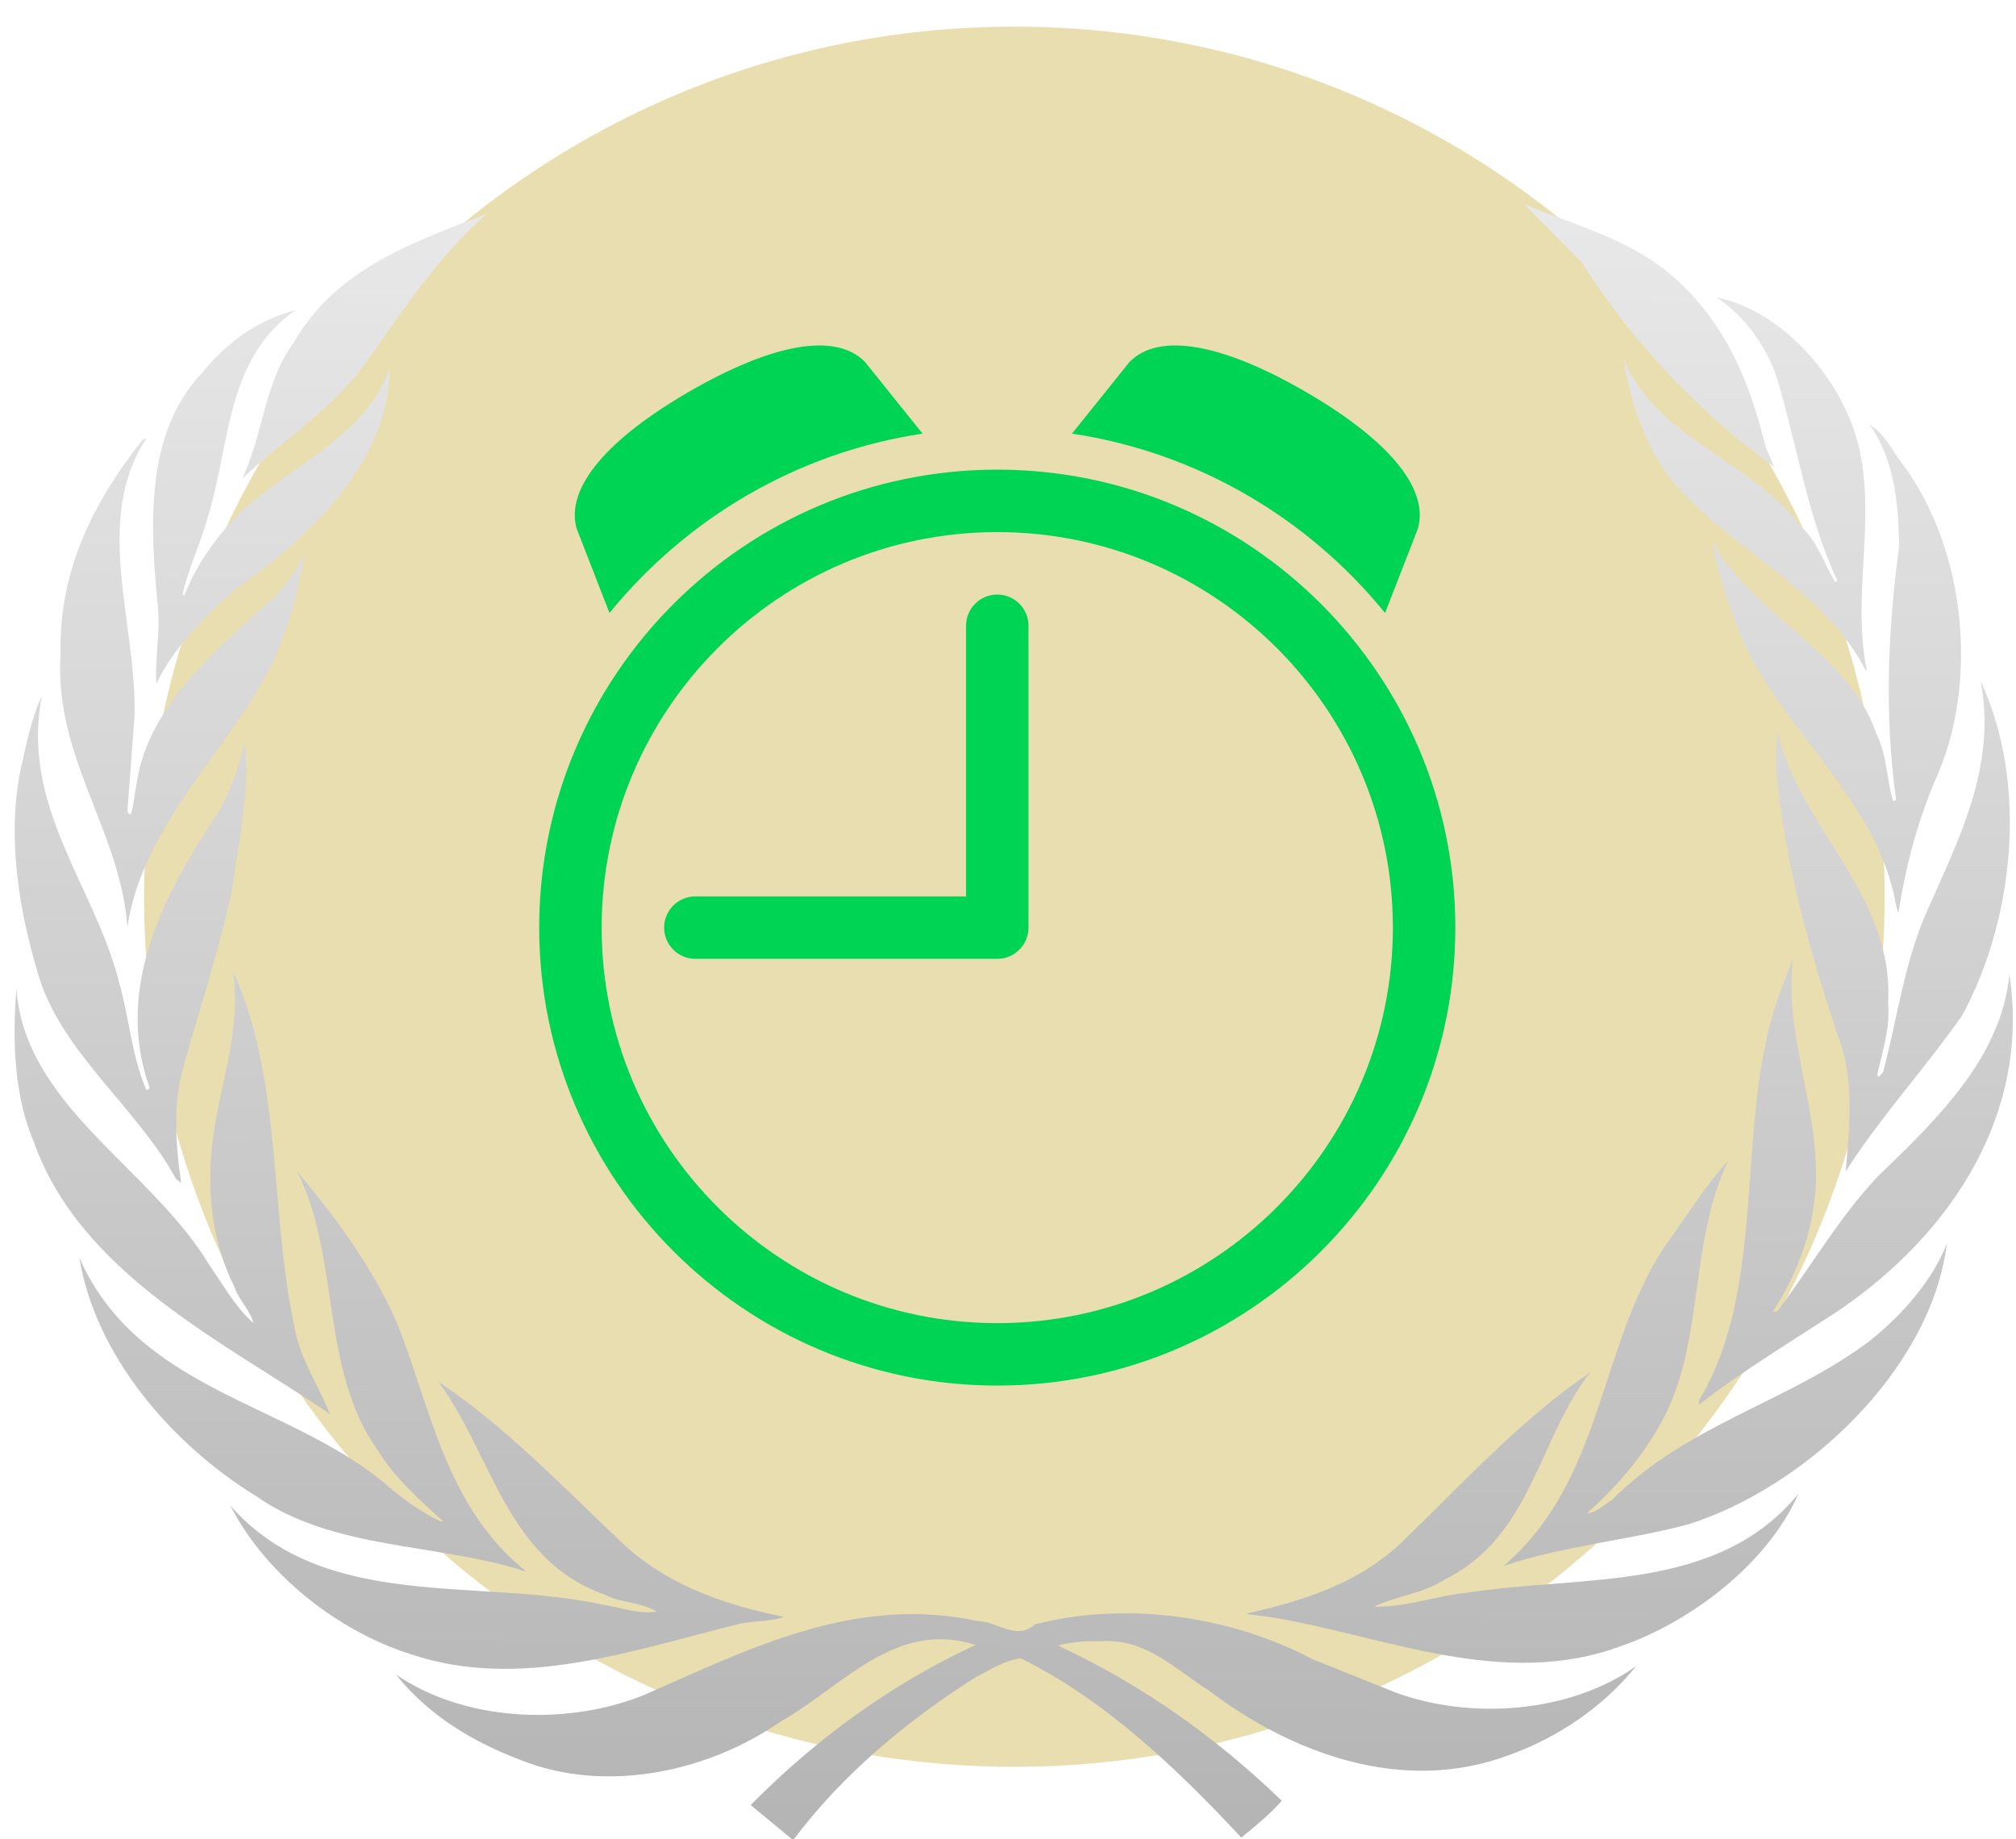
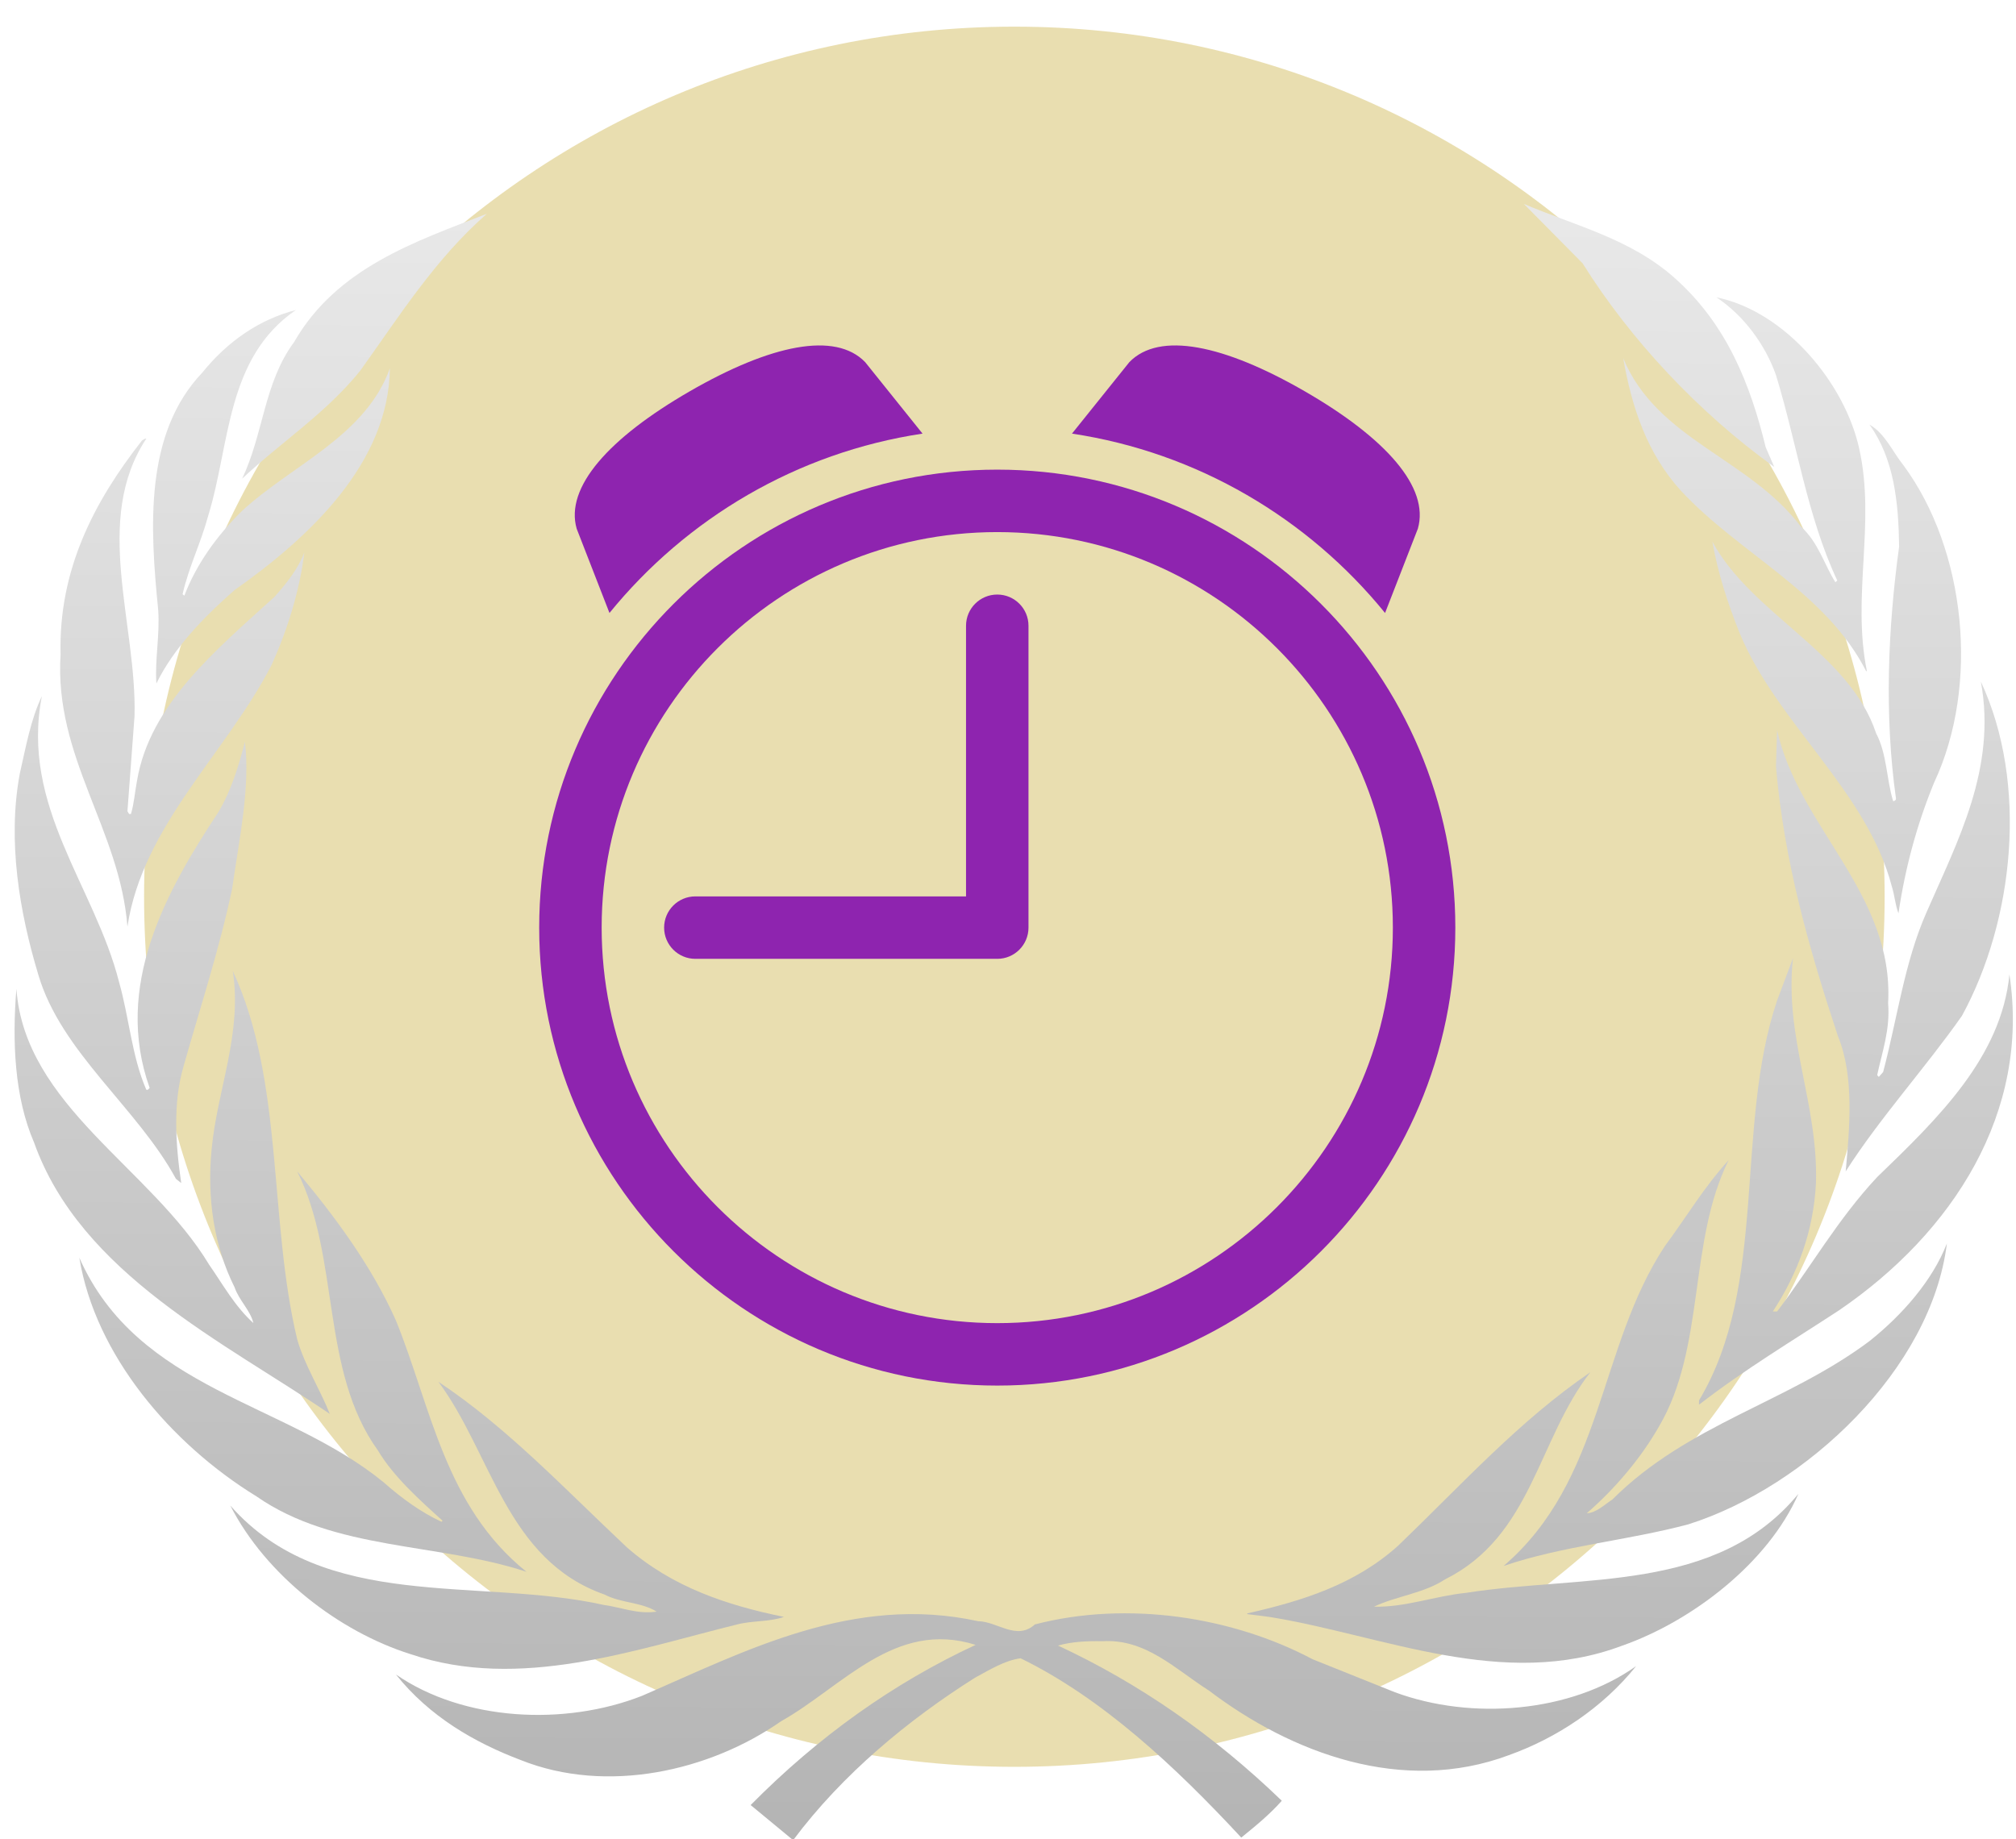
<svg xmlns="http://www.w3.org/2000/svg" xmlns:xlink="http://www.w3.org/1999/xlink" version="1.1" id="svg2" viewBox="0 0 356.584 325.269" height="91.798mm" width="100.636mm">
  <defs id="defs4">
    <linearGradient id="linearGradient4861">
      <stop style="stop-color:#b4b4b4;stop-opacity:1" offset="0" id="stop4863" />
      <stop style="stop-color:#ffffff;stop-opacity:1" offset="1" id="stop4865" />
    </linearGradient>
    <filter id="filter4249" style="color-interpolation-filters:sRGB;" width="1.3" x="-0.15" height="1.3" y="-0.15">
      <feTurbulence id="feTurbulence4251" result="result4" seed="0" numOctaves="5" baseFrequency="0.04" type="fractalNoise" />
      <feDisplacementMap id="feDisplacementMap4253" result="result3" scale="10" xChannelSelector="R" yChannelSelector="G" in2="result4" in="SourceGraphic" />
      <feDiffuseLighting id="feDiffuseLighting4255" in="result4" result="result1" surfaceScale="2" diffuseConstant="1" lighting-color="#e9e6d7">
        <feDistantLight id="feDistantLight4257" elevation="40" azimuth="235" />
      </feDiffuseLighting>
      <feComposite id="feComposite4259" result="result2" in2="result1" in="result3" operator="in" />
      <feComposite k4="0" k3="0" k2="0" id="feComposite4261" k1="1.7" operator="arithmetic" result="result5" in2="result1" />
      <feBlend result="fbSourceGraphic" id="feBlend4263" mode="normal" in2="result3" in="result5" />
      <feColorMatrix id="feColorMatrix4270" values="0 0 0 -1 0 0 0 0 -1 0 0 0 0 -1 0 0 0 0 1 0" in="fbSourceGraphic" result="fbSourceGraphicAlpha" />
      <feTurbulence in="fbSourceGraphic" seed="10" baseFrequency="0.01 0.11" numOctaves="2" type="turbulence" id="feTurbulence4272" />
      <feColorMatrix values="1 0 0 0 0 0 1 0 0 0 0 0 1 0 0 0 0 0 1.3 0 " result="result5" id="feColorMatrix4274" />
      <feComposite operator="out" in="fbSourceGraphic" in2="result5" id="feComposite4276" />
      <feMorphology result="result3" radius="1.3" operator="dilate" id="feMorphology4278" />
      <feTurbulence result="result6" seed="7" type="fractalNoise" baseFrequency="0.08 0.05" numOctaves="3" id="feTurbulence4280" />
      <feGaussianBlur result="result7" stdDeviation="0.5" id="feGaussianBlur4282" />
      <feDisplacementMap result="result4" scale="3" yChannelSelector="G" xChannelSelector="R" in="result3" in2="result7" id="feDisplacementMap4284" />
      <feComposite k2="1" operator="arithmetic" result="result2" k1="1" in="result4" in2="result4" id="feComposite4286" />
      <feBlend result="fbSourceGraphic" in="result2" mode="normal" in2="result4" id="feBlend4288" />
      <feColorMatrix id="feColorMatrix4290" values="0 0 0 -1 0 0 0 0 -1 0 0 0 0 -1 0 0 0 0 1 0" in="fbSourceGraphic" result="fbSourceGraphicAlpha" />
      <feTurbulence in="fbSourceGraphic" type="fractalNoise" numOctaves="10" baseFrequency="0.12 0.02" seed="10" id="feTurbulence4292" />
      <feColorMatrix result="result5" values="1 0 0 0 0 0 1 0 0 0 0 0 1 0 0 0 0 0 0.7 0 " id="feColorMatrix4294" />
      <feComposite in="fbSourceGraphic" operator="out" in2="result5" id="feComposite4296" />
      <feMorphology operator="dilate" radius="1.3" result="result3" id="feMorphology4298" />
      <feTurbulence result="result91" numOctaves="8" baseFrequency="0.08 0.05" type="turbulence" seed="25" id="feTurbulence4300" />
      <feDisplacementMap in="result3" xChannelSelector="R" yChannelSelector="G" scale="5" result="result4" in2="result91" id="feDisplacementMap4302" />
      <feSpecularLighting in="result4" result="result1" lighting-color="rgb(255,255,255)" surfaceScale="2" specularConstant="1" specularExponent="35" id="feSpecularLighting4304">
        <feDistantLight elevation="75" azimuth="235" id="feDistantLight4306" />
      </feSpecularLighting>
      <feComposite in="result1" result="result2" operator="in" in2="result4" id="feComposite4308" />
      <feComposite in="result4" result="result4" operator="arithmetic" k2="1" k3="1" in2="result2" id="feComposite4310" />
      <feBlend result="fbSourceGraphic" mode="multiply" in2="result4" id="feBlend4312" />
      <feColorMatrix id="feColorMatrix4314" values="0 0 0 -1 0 0 0 0 -1 0 0 0 0 -1 0 0 0 0 1 0" in="fbSourceGraphic" result="fbSourceGraphicAlpha" />
      <feGaussianBlur stdDeviation="2" in="fbSourceGraphic" result="result1" id="feGaussianBlur4316" />
      <feTurbulence type="fractalNoise" baseFrequency="0.05" numOctaves="5" result="result0" id="feTurbulence4318" />
      <feDisplacementMap in="result1" xChannelSelector="R" yChannelSelector="G" scale="20" result="result2" in2="result0" id="feDisplacementMap4320" />
      <feGaussianBlur stdDeviation="5" in="result2" result="result4" id="feGaussianBlur4322" />
      <feComposite operator="arithmetic" in="result0" k2="0.5" k3="1" k1="1" result="result6" in2="result4" id="feComposite4324" />
      <feComposite result="result91" operator="in" in="result6" in2="result0" id="feComposite4326" />
      <feComposite result="fbSourceGraphic" in="result2" k1="1.5" operator="arithmetic" in2="result91" id="feComposite4328" />
      <feColorMatrix id="feColorMatrix4330" values="0 0 0 -1 0 0 0 0 -1 0 0 0 0 -1 0 0 0 0 1 0" in="fbSourceGraphic" result="fbSourceGraphicAlpha" />
      <feTurbulence in="fbSourceGraphic" result="result0" baseFrequency="0.037" numOctaves="3" id="feTurbulence4332" />
      <feSpecularLighting result="result1" specularConstant="1" surfaceScale="2" specularExponent="24.3" id="feSpecularLighting4334">
        <feDistantLight azimuth="225" elevation="45" id="feDistantLight4336" />
      </feSpecularLighting>
      <feDiffuseLighting result="result92" diffuseConstant="1.21" surfaceScale="3" in="result0" id="feDiffuseLighting4338">
        <feDistantLight elevation="42" azimuth="225" id="feDistantLight4340" />
      </feDiffuseLighting>
      <feBlend result="result91" mode="multiply" in2="fbSourceGraphic" id="feBlend4342" />
      <feComposite result="result93" k3="1" k2="1" in="result1" operator="arithmetic" in2="result91" id="feComposite4344" />
      <feComposite result="result2" operator="in" in2="fbSourceGraphicAlpha" id="feComposite4346" />
    </filter>
    <linearGradient xlink:href="#linearGradient4861" id="linearGradient4867" x1="453.536" y1="451.738" x2="455.556" y2="35.555" gradientUnits="userSpaceOnUse" />
  </defs>
  <g transform="translate(-157.5838,-173.5295)" style="display:inline;opacity:1" id="layer2">
    <circle r="153.933" cy="332.177" cx="337" id="path4236" style="display:inline;opacity:0.655;fill:#decd87;stroke:none;stroke-width:2.135" />
-     <g id="g4721" transform="matrix(1.840137,0,0,1.840137,252.9548,234.6466)" style="fill:#00d455">
-       <path id="path4707" d="M 6.755,25.72 C 14.137,16.639 24.759,10.295 36.848,8.475 L 31.334,1.604 C 28.466,-1.363 22.265,-0.093 14.466,4.411 6.667,8.915 2.468,13.648 3.602,17.615 l 3.153,8.105 z" style="fill:#00d455" />
-       <path id="path4709" d="m 44.03,23.948 c -1.658,0 -3.002,1.344 -3.002,3.002 l 0,26.018 -26.018,0 c -1.658,0 -3.002,1.344 -3.002,3.002 0,1.658 1.344,3.002 3.002,3.002 l 29.02,0 c 1.658,0 3.002,-1.344 3.002,-3.002 l 0,-29.02 c 0,-1.658 -1.344,-3.002 -3.002,-3.002 z" style="fill:#00d455" />
-       <path id="path4711" d="M 81.306,25.72 C 73.924,16.639 63.302,10.295 51.213,8.475 l 5.514,-6.871 c 2.868,-2.967 9.069,-1.697 16.868,2.807 7.799,4.504 11.998,9.237 10.864,13.204 l -3.153,8.105 z" style="fill:#00d455" />
-       <path id="path4713" d="M 44.03,11.939 C 19.752,11.939 0,31.691 0,55.969 0,80.247 19.752,100 44.03,100 68.308,100 88.06,80.248 88.06,55.969 88.06,31.69 68.309,11.939 44.03,11.939 Z m 0,82.057 C 23.062,93.996 6.004,76.937 6.004,55.97 c 0,-20.967 17.058,-38.027 38.026,-38.027 20.968,0 38.026,17.059 38.026,38.026 0,20.967 -17.058,38.027 -38.026,38.027 z" style="fill:#00d455" />
+     <g id="g4721" transform="matrix(1.840137,0,0,1.840137,252.9548,234.6466)" style="fill:#8e24af;fill-opacity:1">
+       <path id="path4707" d="M 6.755,25.72 C 14.137,16.639 24.759,10.295 36.848,8.475 L 31.334,1.604 C 28.466,-1.363 22.265,-0.093 14.466,4.411 6.667,8.915 2.468,13.648 3.602,17.615 l 3.153,8.105 z" style="fill:#8e24af;fill-opacity:1" />
+       <path id="path4709" d="m 44.03,23.948 c -1.658,0 -3.002,1.344 -3.002,3.002 l 0,26.018 -26.018,0 c -1.658,0 -3.002,1.344 -3.002,3.002 0,1.658 1.344,3.002 3.002,3.002 l 29.02,0 c 1.658,0 3.002,-1.344 3.002,-3.002 l 0,-29.02 c 0,-1.658 -1.344,-3.002 -3.002,-3.002 z" style="fill:#8e24af;fill-opacity:1" />
+       <path id="path4711" d="M 81.306,25.72 C 73.924,16.639 63.302,10.295 51.213,8.475 l 5.514,-6.871 c 2.868,-2.967 9.069,-1.697 16.868,2.807 7.799,4.504 11.998,9.237 10.864,13.204 l -3.153,8.105 z" style="fill:#8e24af;fill-opacity:1" />
+       <path id="path4713" d="M 44.03,11.939 C 19.752,11.939 0,31.691 0,55.969 0,80.247 19.752,100 44.03,100 68.308,100 88.06,80.248 88.06,55.969 88.06,31.69 68.309,11.939 44.03,11.939 Z m 0,82.057 C 23.062,93.996 6.004,76.937 6.004,55.97 c 0,-20.967 17.058,-38.027 38.026,-38.027 20.968,0 38.026,17.059 38.026,38.026 0,20.967 -17.058,38.027 -38.026,38.027 z" style="fill:#8e24af;fill-opacity:1" />
    </g>
  </g>
  <g transform="translate(-157.5838,-173.5295)" style="display:inline" id="layer1">
    <g transform="translate(-113.1144,49.08093)" id="g4160" style="fill-opacity:1;fill:url(#linearGradient4867)">
      <g style="fill:url(#linearGradient4867);fill-opacity:1" id="g4162">
        <path d="m 569.386,394.109 c -10.774,2.885 -22.271,3.813 -32.735,7.381 17.723,-15.196 16.711,-38.708 28.535,-56.606 3.767,-5.067 6.88,-10.379 11.271,-15.188 -7.192,14.428 -4.073,33.146 -12.336,47.147 -3.181,5.562 -7.729,10.957 -12.76,15.325 1.644,-0.061 3.082,-1.484 4.527,-2.435 13.421,-13.393 30.954,-17.138 45.472,-28.019 5.815,-4.634 11.142,-10.706 13.698,-17.273 -2.747,22.22 -24.853,43.046 -45.672,49.666 l 0,0 z" id="path4164" style="fill-opacity:1;fill:url(#linearGradient4867)" />
        <path d="m 617.735,304.146 c -6.566,9.344 -14.51,18.042 -20.576,27.538 0.677,-7.519 1.567,-16.764 -1.361,-23.886 -5.075,-15.337 -9.534,-30.909 -10.973,-47.741 l 0.198,-6.437 c 3.819,17.189 20.705,29.006 19.64,48.287 0.387,4.673 -1.059,8.646 -1.934,12.755 l 0.29,0.304 0.761,-0.853 c 2.504,-9.458 3.768,-19.403 7.661,-28.228 5.533,-12.698 12.442,-25.514 9.627,-40.846 8.416,18.076 5.866,42.228 -3.333,59.105 l 0,0 z" id="path4166" style="fill-opacity:1;fill:url(#linearGradient4867)" />
        <path d="m 607.371,206.758 c 11.072,15.005 13.499,38.918 5.435,56.13 -3.006,7.294 -5.129,15.066 -6.31,23.14 -0.563,-1.393 -0.692,-3.265 -1.195,-4.816 -4.404,-16.848 -20.338,-28.854 -26.891,-44.739 -2.078,-5.194 -3.85,-10.562 -4.832,-16.2 7.002,12.95 24.258,19.639 28.961,33.911 1.927,3.609 1.818,8.119 3.014,12 0.251,0 0.502,-0.187 0.502,-0.441 -2.07,-14.701 -1.438,-30.087 0.557,-44.606 -0.115,-7.864 -0.883,-15.493 -5.252,-21.58 2.802,1.632 4.063,4.768 6.012,7.203 l 0,0 z" id="path4168" style="fill-opacity:1;fill:url(#linearGradient4867)" />
        <path d="m 599.564,203.877 c 2.908,13.149 -1.34,25.955 1.332,39.23 l -0.1,0.114 c -7.153,-14.066 -22.34,-20.705 -32.789,-31.963 -6.056,-6.681 -8.688,-14.823 -10.203,-23.444 5.987,14.435 22.144,17.615 31.419,29.779 3.104,2.804 4.116,6.689 6.117,9.869 l 0.327,-0.316 c -5.334,-11.387 -7.121,-24.201 -10.843,-36.345 -1.863,-5.262 -5.562,-10.433 -10.523,-13.75 12.176,2.488 22.729,15.2 25.263,26.827 l 0,0 z" id="path4170" style="fill-opacity:1;fill:url(#linearGradient4867)" />
        <path d="m 567.012,173.722 c 9.17,8.207 13.317,18.834 15.995,29.844 l 1.515,3.497 c -13.31,-9.572 -25.4,-22.44 -33.899,-36.03 l -10.38,-10.501 c 9.125,3.869 18.963,6.179 26.77,13.19 l 0,0 z" id="path4172" style="fill-opacity:1;fill:url(#linearGradient4867)" />
        <path d="m 356.806,162.274 c -9.2,8.065 -15.581,18.266 -22.406,27.777 -6.118,7.575 -13.944,12.57 -20.88,19.084 3.744,-7.762 3.881,-17.033 9.191,-24.163 7.557,-13.184 21.569,-17.822 34.095,-22.699 l 0,0 z" id="path4174" style="fill-opacity:1;fill:url(#linearGradient4867)" />
        <path d="m 306.492,190.36 c 4.475,-5.562 10.147,-9.428 16.531,-11.061 -12.396,8.515 -11.589,23.775 -15.519,36.46 -1.253,4.691 -3.429,9.013 -4.513,13.821 l 0.315,0.251 c 2.062,-5.436 5.688,-10.572 10.212,-15.008 8.804,-8.127 21.827,-13.192 26.142,-25.214 -0.197,16.706 -14.134,29.84 -27.469,39.229 -5.499,4.824 -10.802,10.322 -13.83,16.524 -0.297,-4.215 0.623,-8.447 0.323,-12.962 -1.45,-14.584 -2.504,-31.229 7.807,-42.042 l 0,0 z" id="path4176" style="fill-opacity:1;fill:url(#linearGradient4867)" />
        <path d="m 281.412,240.228 c -0.373,-14.778 5.761,-26.842 14.404,-37.853 0.251,-0.125 0.43,-0.376 0.753,-0.316 -9.515,14.459 -1.644,32.67 -2.077,49.11 l -1.255,16.832 c 0.187,0.122 0.187,0.628 0.628,0.434 0.562,-1.876 0.685,-3.881 1.061,-5.811 2.241,-13.577 14.032,-23.211 24.331,-32.594 2.199,-2.454 4.144,-4.946 5.273,-7.826 -0.841,6.76 -2.96,13.579 -5.765,19.831 -8.016,15.632 -22.823,28.458 -25.528,46.354 -1.312,-17.15 -12.989,-29.973 -11.825,-48.162 l 0,0 z" id="path4178" style="fill-opacity:1;fill:url(#linearGradient4867)" />
        <path d="m 274.214,261.243 c 1.065,-4.622 1.88,-9.405 3.892,-13.646 -3.812,19.537 9.329,33.614 13.64,50.549 1.804,6.334 2.245,13.137 4.824,19.08 0.24,0.13 0.449,-0.121 0.598,-0.312 -6.418,-17.989 2.847,-34.706 12.156,-48.791 2.264,-3.816 3.568,-8.066 4.694,-12.453 0.989,8.142 -1.069,17.518 -2.252,25.971 -2.264,10.756 -5.643,20.956 -8.584,31.393 -1.936,6.521 -1.427,13.879 -0.433,20.712 L 301.816,333 c -6.825,-12.586 -20.34,-22.402 -24.354,-36.152 -3.303,-10.962 -5.498,-23.66 -3.249,-35.605 l 0,0 z" id="path4180" style="fill-opacity:1;fill:url(#linearGradient4867)" />
        <path d="m 273.598,299.401 c 1.503,20.708 23.771,31.65 34.094,48.794 2.442,3.508 4.562,7.389 7.825,10.325 -0.51,-2.206 -2.568,-4.062 -3.324,-6.322 -3.611,-7.19 -4.928,-15.759 -4.06,-24.449 1,-10.577 5.437,-20.393 3.743,-31.518 9.07,19.557 6.315,43.967 11.387,65.158 1.328,4.635 4.011,8.773 5.769,13.203 -18.636,-12.692 -44.047,-24.769 -52.314,-48.03 -3.484,-8.021 -3.873,-17.95 -3.119,-27.161 l 0,0 z" id="path4182" style="fill-opacity:1;fill:url(#linearGradient4867)" />
        <path d="m 284.729,346.955 c 10.391,23.506 36.414,25.453 53.862,39.767 3.211,2.846 6.575,5.266 10.2,6.954 l 0.187,-0.189 c -4.006,-3.622 -8.64,-7.747 -11.444,-12.441 -10.212,-14.199 -6.62,-34.09 -14.271,-49.361 6.952,8.316 13.274,16.961 17.472,26.396 6.243,15.401 8.629,32.797 23.075,44.439 -15.634,-5.152 -33.949,-3.713 -47.748,-13.339 -15.066,-9.26 -28.513,-24.966 -31.332,-42.224 l 0,0 z" id="path4184" style="fill-opacity:1;fill:url(#linearGradient4867)" />
        <path d="m 311.435,390.807 c 16.66,18.948 43.883,12.625 66.075,17.584 3.135,0.428 6.004,1.684 9.326,1.174 -2.646,-1.674 -6.316,-1.492 -9.204,-3.014 -17.396,-6.111 -19.947,-24.944 -29.391,-37.643 12.064,8.012 22.207,18.817 33.337,29.288 8,7.008 17.63,10.242 27.776,12.305 -2.438,0.891 -5.635,0.646 -8.252,1.332 -18.229,4.482 -38.48,11.809 -57.812,5.25 -12.567,-3.957 -25.533,-13.895 -31.856,-26.276 l 0,0 z" id="path4186" style="fill-opacity:1;fill:url(#linearGradient4867)" />
        <path d="m 537.557,434.973 c -18.773,7.006 -38.366,-0.32 -53.029,-11.439 -5.937,-3.773 -11.17,-9.207 -18.849,-8.727 -2.785,-0.053 -5.471,0.084 -7.838,0.768 14.245,6.629 27.478,15.768 39.576,27.455 -2.039,2.328 -4.68,4.506 -7.167,6.514 -11.659,-12.562 -24.571,-24.654 -39.028,-31.717 -2.831,0.367 -5.524,2.07 -8.077,3.441 -11.77,7.441 -23.407,17.014 -32.157,28.732 l -7.519,-6.209 c 12,-12.139 25.273,-21.588 39.794,-28.338 -14.269,-4.52 -23.582,7.434 -34.413,13.514 -12.621,8.812 -30.772,12.951 -46.025,6.871 -8.203,-3.111 -16.15,-7.693 -22.09,-15.141 12.004,8.27 29.882,9.137 43.533,3.766 18.318,-7.945 37.354,-18.018 59.437,-13.201 3.446,0.06 6.795,3.492 10.051,0.57 16.413,-4.262 34.995,-1.332 49.126,6.17 l 14.564,5.838 c 13.537,5.006 31.039,3.621 42.643,-4.627 -5.966,7.426 -14.115,12.746 -22.531,15.76 l 0,0 z" id="path4188" style="fill-opacity:1;fill:url(#linearGradient4867)" />
        <path d="m 557.675,415.575 c -21.078,7.959 -42.283,-1.811 -62.479,-5.074 l -3.889,-0.494 0,-0.123 c 9.657,-2.191 19.031,-5.066 26.718,-12.006 11.321,-10.882 21.396,-22.083 33.968,-30.659 -9.323,11.954 -10.312,28.969 -25.713,36.655 -3.812,2.494 -8.622,2.936 -12.556,4.824 5.609,0.121 10.745,-1.889 16.3,-2.451 20.652,-3.242 44.278,0.084 58.767,-17.509 -5.379,12.259 -18.85,22.525 -31.115,26.837 l 0,0 z" id="path4190" style="fill-opacity:1;fill:url(#linearGradient4867)" />
        <path d="m 595.973,356.269 c -8.324,5.448 -16.762,10.501 -24.761,16.695 l 0,-0.761 c 12.252,-20.362 6.263,-48.335 13.812,-70.744 l 2.815,-7.507 c -1.575,13.96 4.488,25.785 4.062,39.793 -0.426,8.462 -3.188,15.965 -7.631,22.722 l 0.753,0 c 6.003,-7.884 10.69,-16.269 17.706,-23.778 10.89,-10.501 21.961,-21.269 23.391,-35.841 3.698,24.327 -9.952,45.648 -30.147,59.421 l 0,0 z" id="path4192" style="fill-opacity:1;fill:url(#linearGradient4867)" />
      </g>
    </g>
  </g>
  <g transform="translate(-157.5838,-173.5295)" id="layer3">
    <g id="g4672" transform="matrix(1.146336,0,0,1.146336,-526.9602,128.0353)" />
  </g>
</svg>
